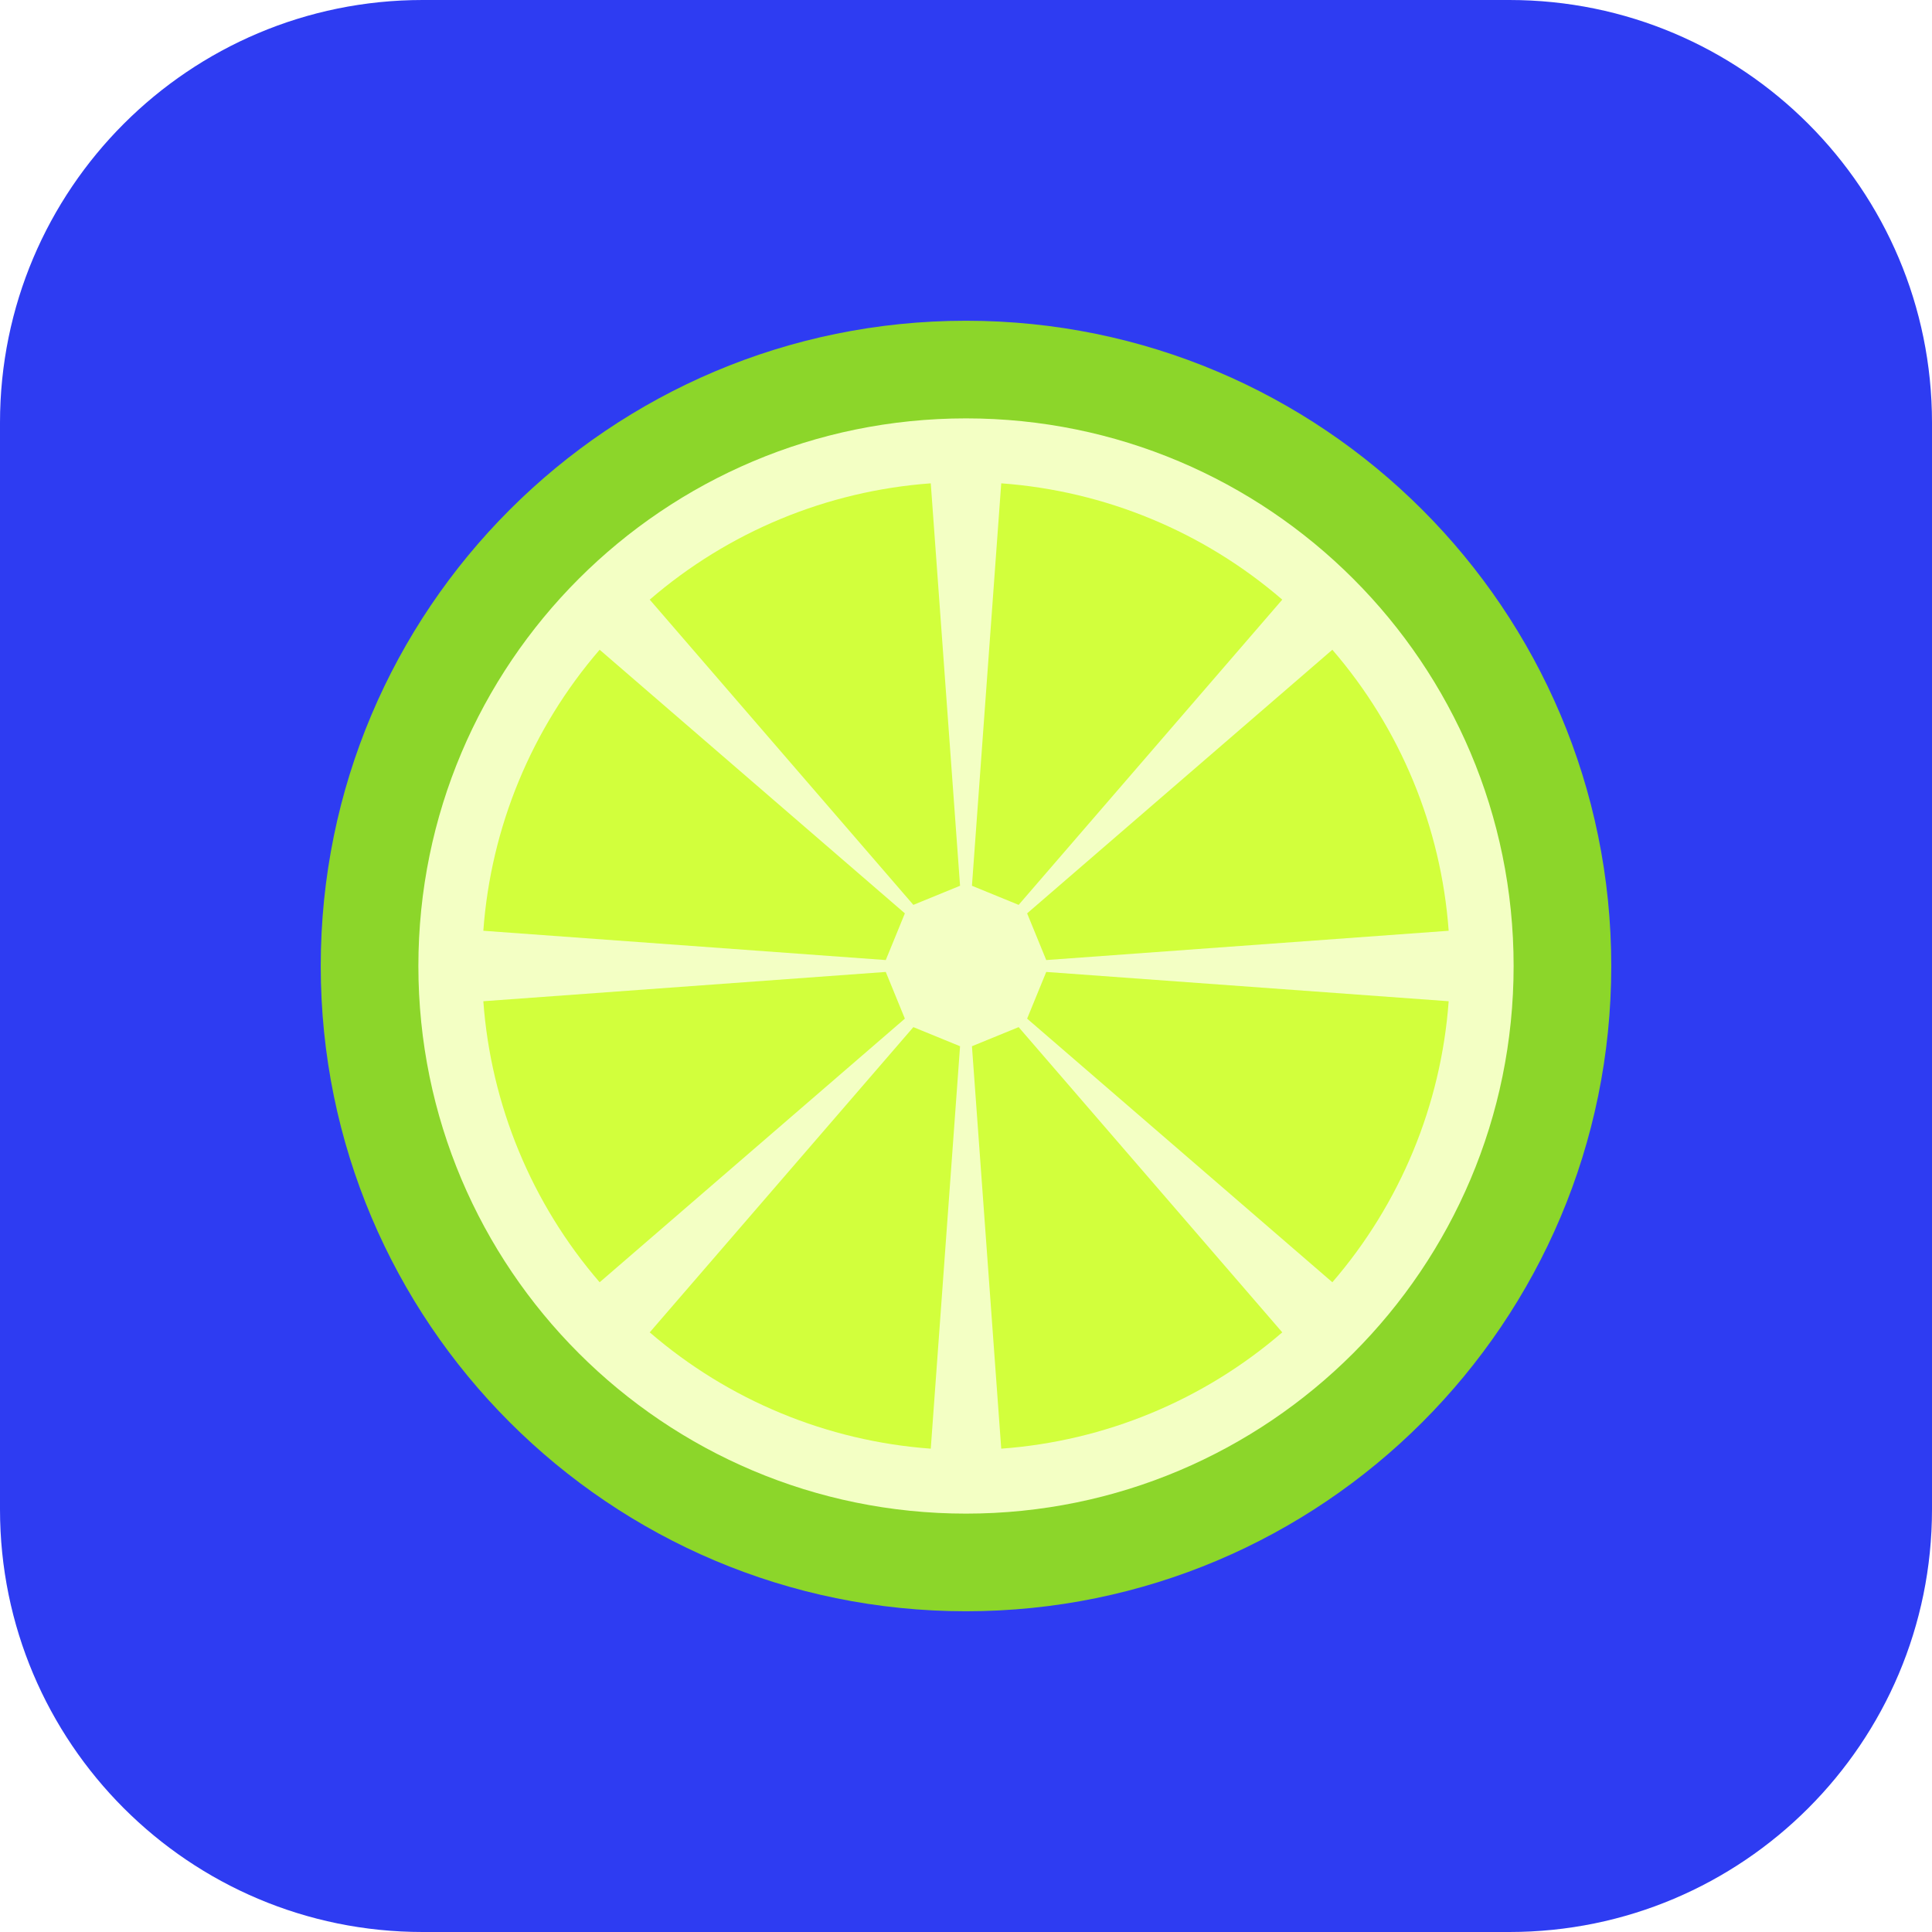
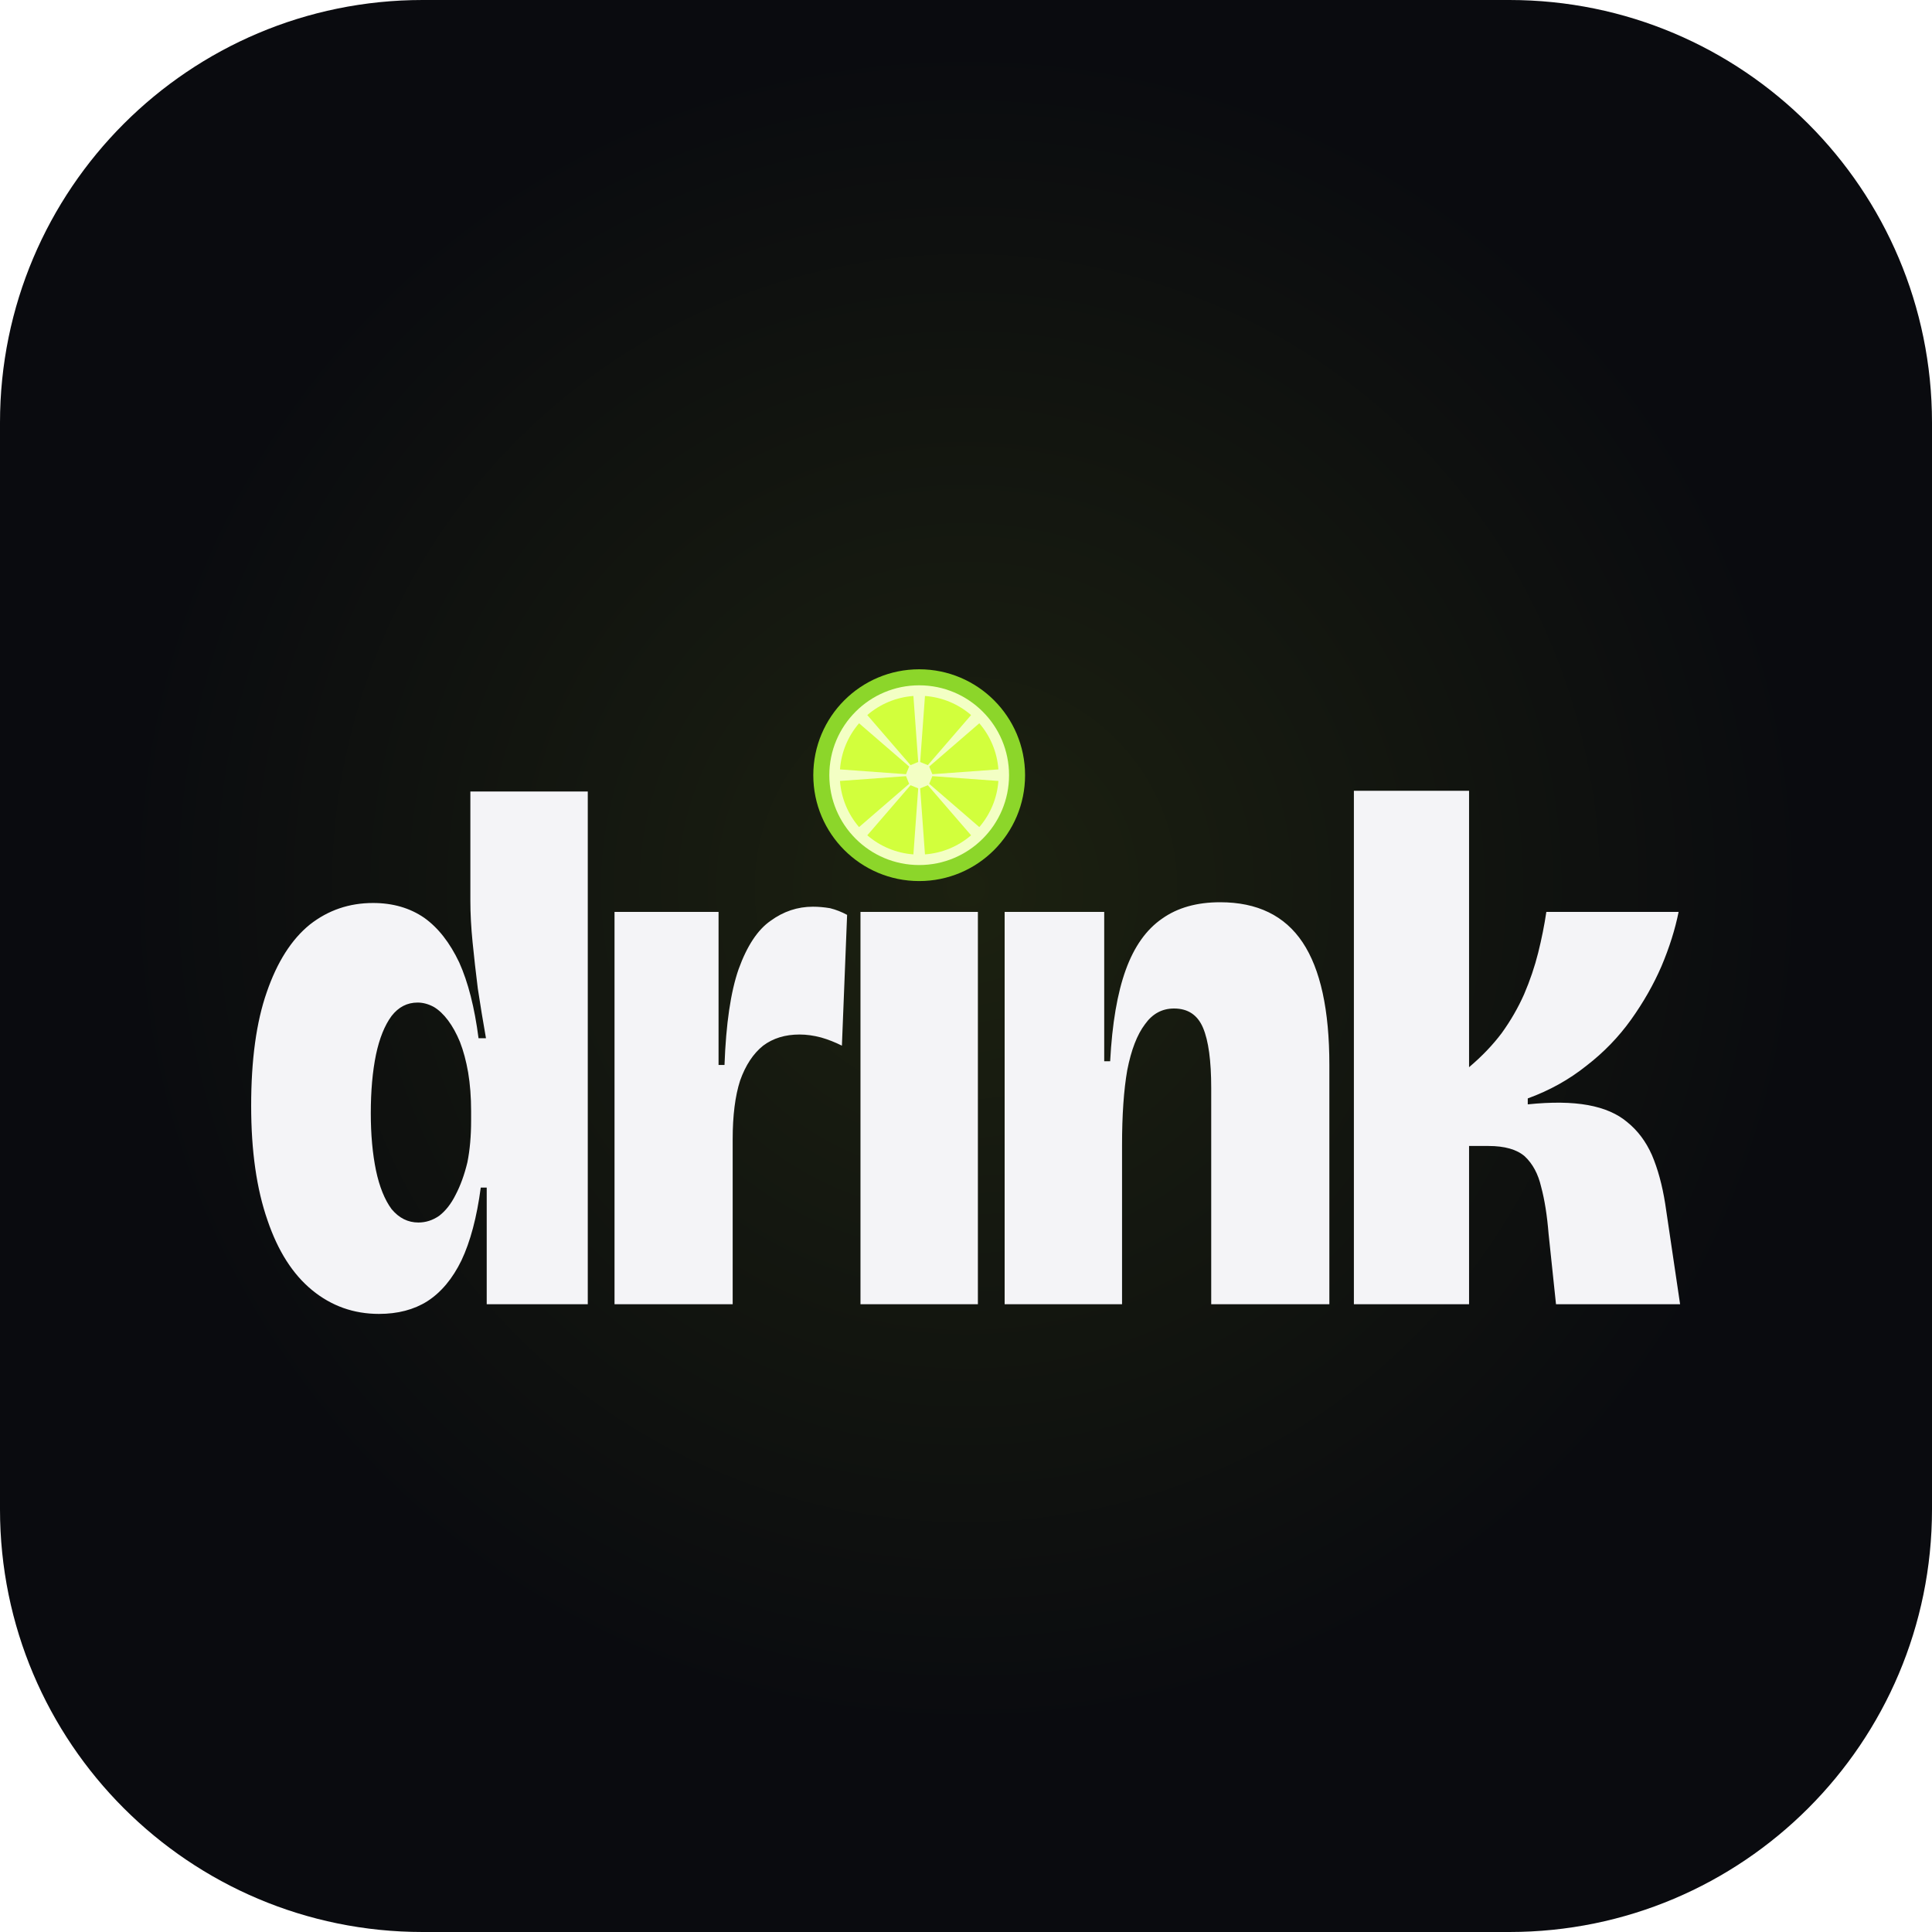
<svg xmlns="http://www.w3.org/2000/svg" viewBox="0 0 512 512">
-   <rect width="512" height="512" rx="112" fill="#2E3CF2" />
-   <g transform="translate(76 76) scale(11.25)">
-     <circle cx="16" cy="16" r="15.2" fill="#8CD62A" />
-     <circle cx="16" cy="16" r="12.9" fill="#F3FFC4" />
-     <path fill="#D2FF3C" d="M16.14 14.11L16.83 4.63A11.4 11.4 0 0 1 23.45 7.37L17.24 14.56ZM17.44 14.76L24.63 8.55A11.4 11.4 0 0 1 27.37 15.17L17.89 15.86ZM17.89 16.14L27.37 16.83A11.4 11.4 0 0 1 24.63 23.45L17.44 17.24ZM17.24 17.44L23.45 24.63A11.4 11.4 0 0 1 16.83 27.37L16.14 17.89ZM15.86 17.89L15.17 27.37A11.4 11.4 0 0 1 8.55 24.63L14.76 17.44ZM14.56 17.24L7.37 23.45A11.4 11.4 0 0 1 4.63 16.83L14.11 16.14ZM14.11 15.86L4.63 15.17A11.4 11.4 0 0 1 7.37 8.55L14.56 14.76ZM14.76 14.56L8.55 7.37A11.4 11.4 0 0 1 15.17 4.63L15.86 14.11Z" />
+   <defs>
+     <radialGradient id="g" cx="50%" cy="46%" r="62%">
+       <stop offset="0" stop-color="#1C2110" />
+       <stop offset=".7" stop-color="#0A0B0F" />
+     </radialGradient>
+   </defs>
+   <rect width="512" height="512" rx="112" fill="url(#g)" />
+   <g transform="translate(66.56 175.892) scale(0.196923) translate(-18 862)">
+     <path fill="#F4F4F7" d="M190 13Q139 13 100 -19Q61 -51 40 -113Q18 -176 18 -267Q18 -360 39 -420Q60 -481 97 -511Q134 -540 182 -540Q222 -540 251 -520Q279 -500 298 -460Q316 -420 324 -358H334Q328 -392 323 -425Q319 -457 316 -487Q313 -517 313 -543V-690H471V-216V0H335V-157H327Q319 -97 301 -59Q283 -22 255 -4Q228 13 190 13ZM243 -110Q258 -110 271 -119Q284 -129 293 -147Q303 -166 309 -191Q314 -216 314 -247V-260Q314 -288 310 -312Q306 -335 299 -353Q292 -370 283 -382Q274 -394 264 -400Q253 -406 242 -406Q221 -406 207 -388Q193 -369 186 -336Q179 -302 179 -257Q179 -214 186 -180Q193 -147 207 -128Q222 -110 243 -110ZM507 0V-292V-528H647V-322H655Q658 -405 674 -451Q691 -498 717 -516Q743 -535 774 -535Q785 -535 797 -533Q809 -530 820 -524L813 -348Q799 -355 785 -359Q770 -363 756 -363Q727 -363 707 -348Q687 -332 676 -301Q666 -270 666 -222V0ZM838 0V-528H996V0ZM1032 0V-311V-528H1166V-327H1174Q1178 -403 1195 -450Q1212 -497 1244 -519Q1275 -541 1322 -541Q1397 -541 1433 -487Q1469 -433 1469 -322V0H1310V-291Q1310 -346 1299 -372Q1288 -398 1260 -398Q1236 -398 1221 -377Q1205 -356 1197 -315Q1190 -275 1190 -214V0ZM1502 0V-691H1657V-319Q1683 -341 1701 -365Q1719 -390 1731 -417Q1743 -445 1750 -473Q1757 -501 1761 -528H1939Q1932 -493 1916 -455Q1900 -418 1875 -383Q1850 -348 1815 -321Q1780 -293 1736 -277V-269Q1784 -274 1817 -268Q1850 -262 1870 -245Q1891 -228 1903 -201Q1915 -173 1921 -135L1941 0H1774L1764 -95Q1761 -132 1754 -158Q1748 -184 1732 -199Q1716 -213 1683 -213H1657V0Z" />
+     <g transform="translate(767 -862) scale(9.375)">
+       <circle cx="16" cy="16" r="15.2" fill="#8CD62A" />
+       <circle cx="16" cy="16" r="12.9" fill="#F3FFC4" />
+       <path fill="#D2FF3C" d="M16.14 14.11L16.83 4.63A11.4 11.4 0 0 1 23.45 7.37L17.24 14.56ZM17.44 14.76L24.63 8.55A11.4 11.4 0 0 1 27.37 15.17L17.89 15.86ZM17.89 16.14L27.37 16.83A11.4 11.4 0 0 1 24.63 23.45L17.44 17.24ZM17.24 17.44L23.45 24.63A11.4 11.4 0 0 1 16.83 27.37L16.14 17.89ZM15.86 17.89L15.17 27.37A11.4 11.4 0 0 1 8.55 24.63L14.76 17.44ZM14.56 17.24L7.37 23.45A11.4 11.4 0 0 1 4.63 16.83L14.11 16.14ZM14.11 15.86L4.63 15.17A11.4 11.4 0 0 1 7.37 8.55L14.56 14.76ZM14.76 14.56L8.55 7.37A11.4 11.4 0 0 1 15.17 4.63L15.86 14.11Z" />
+     </g>
  </g>
</svg>
